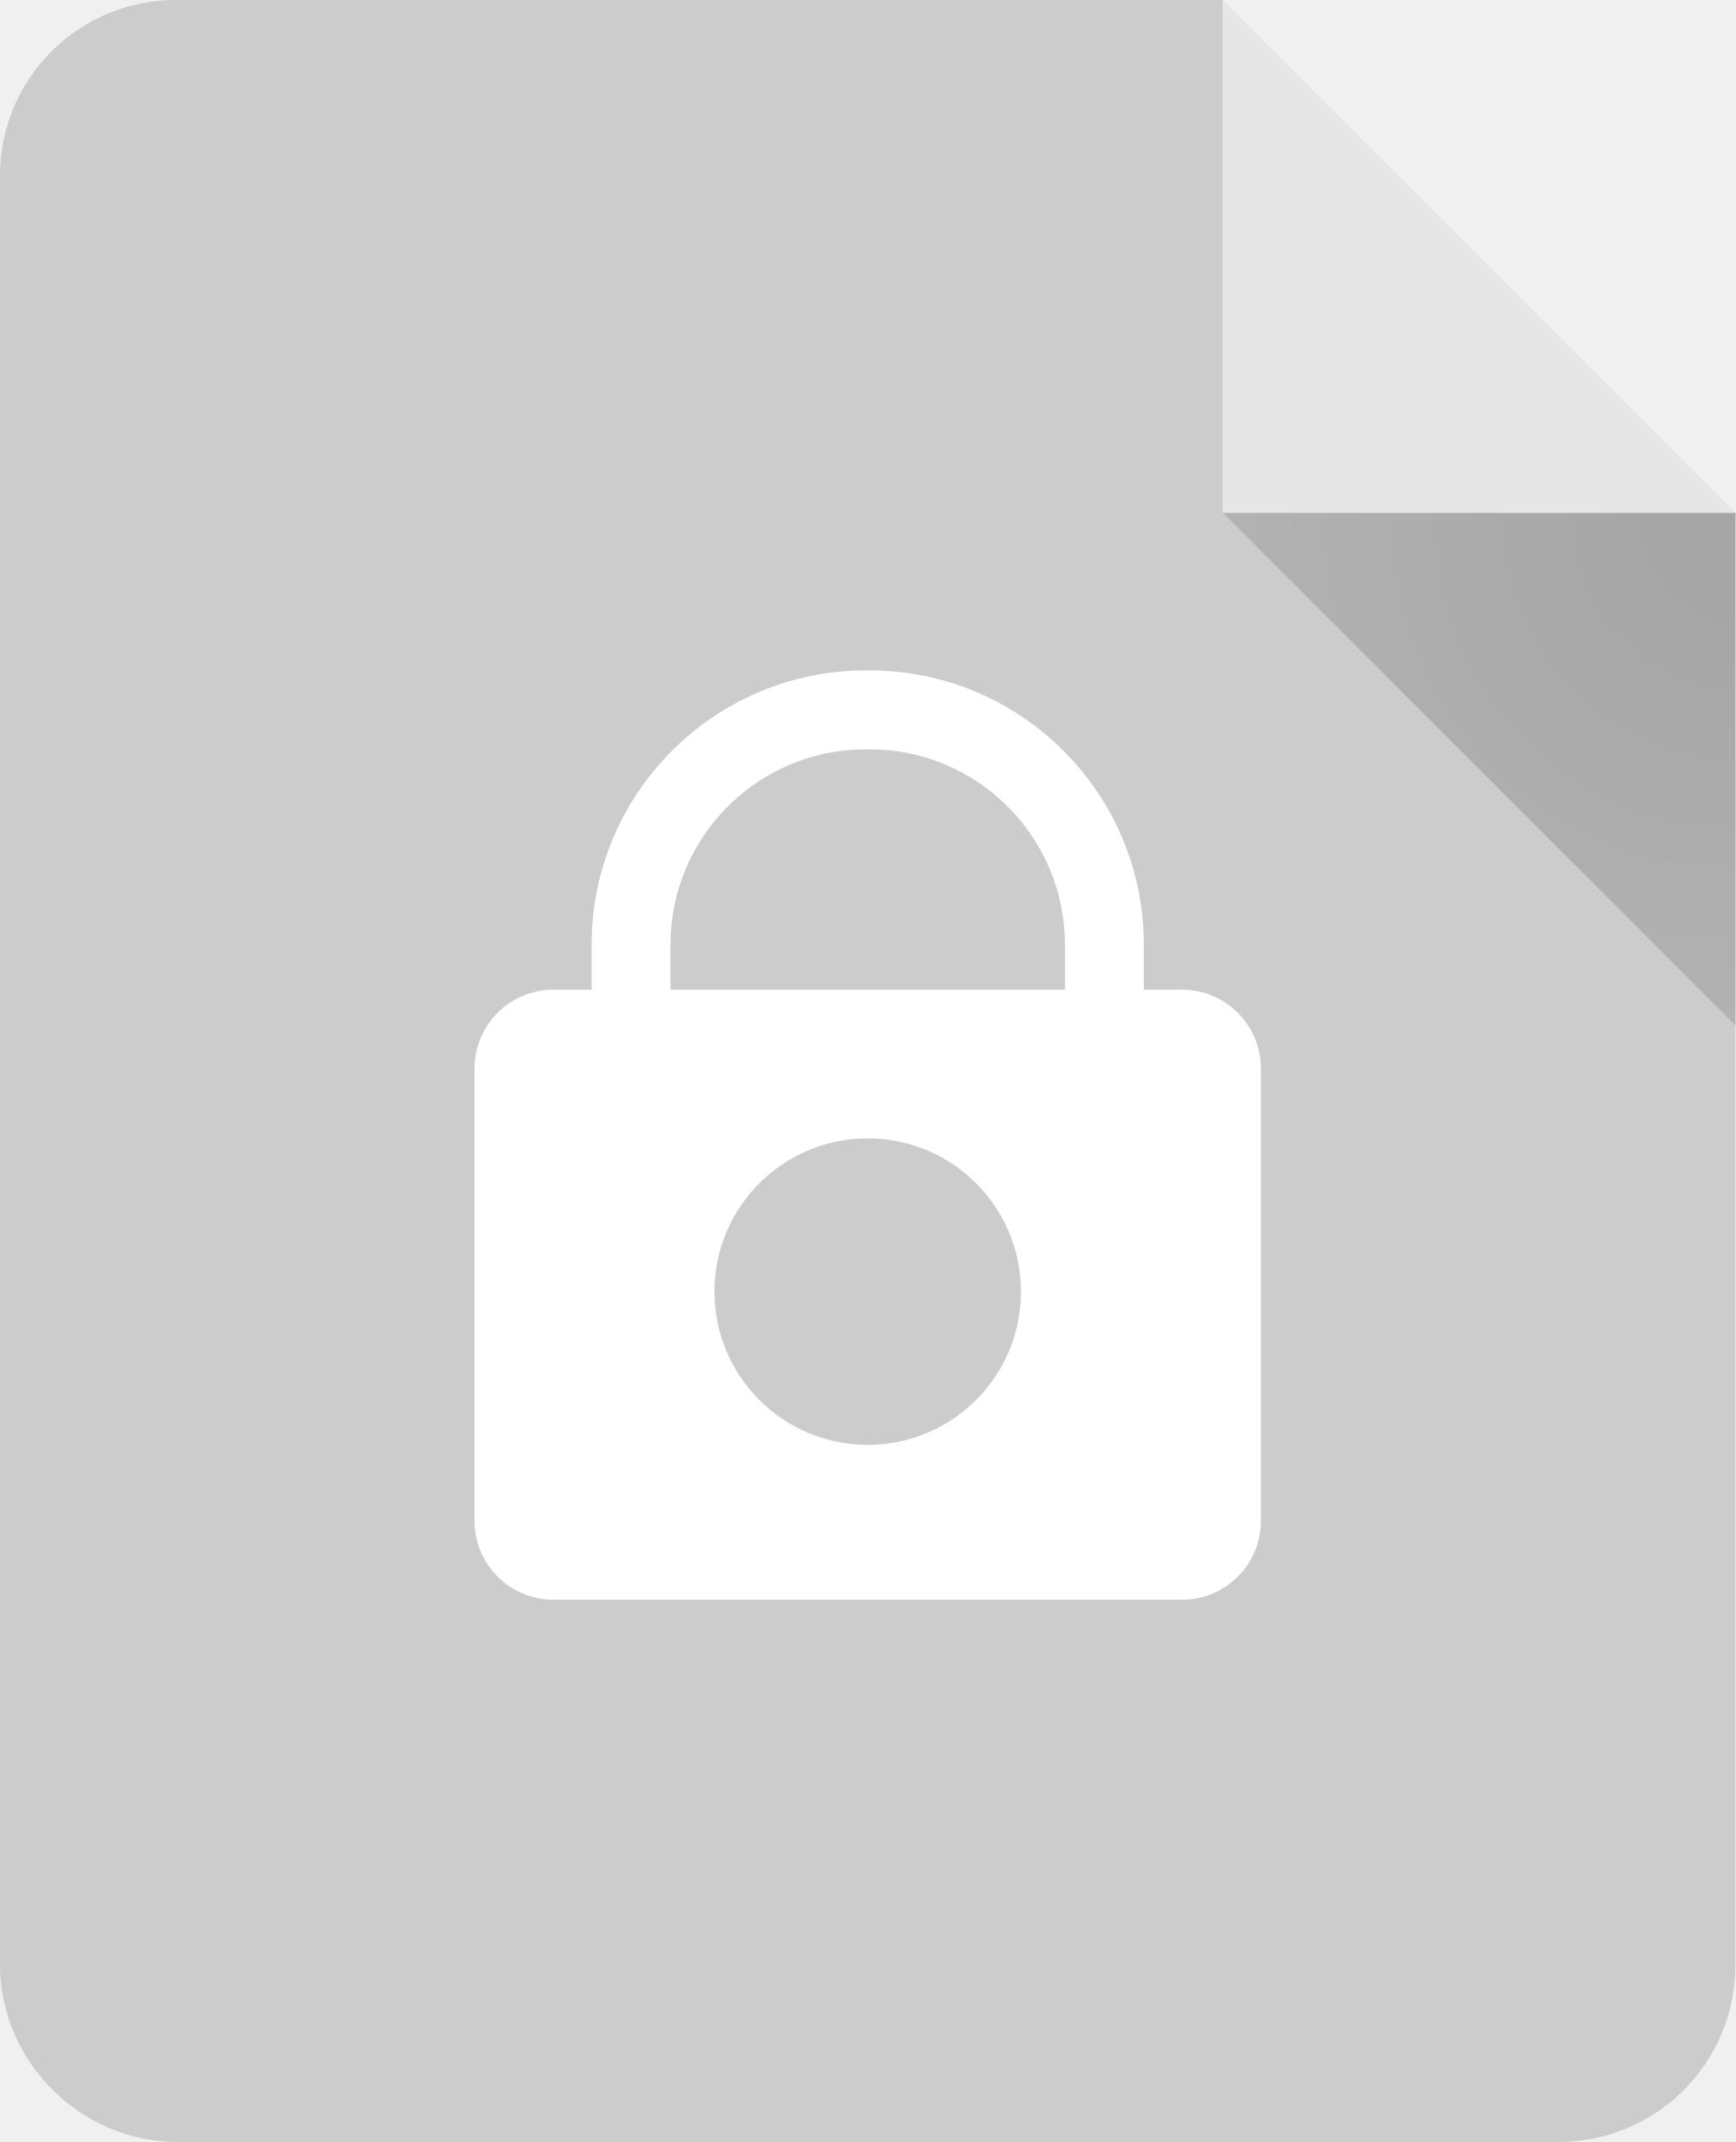
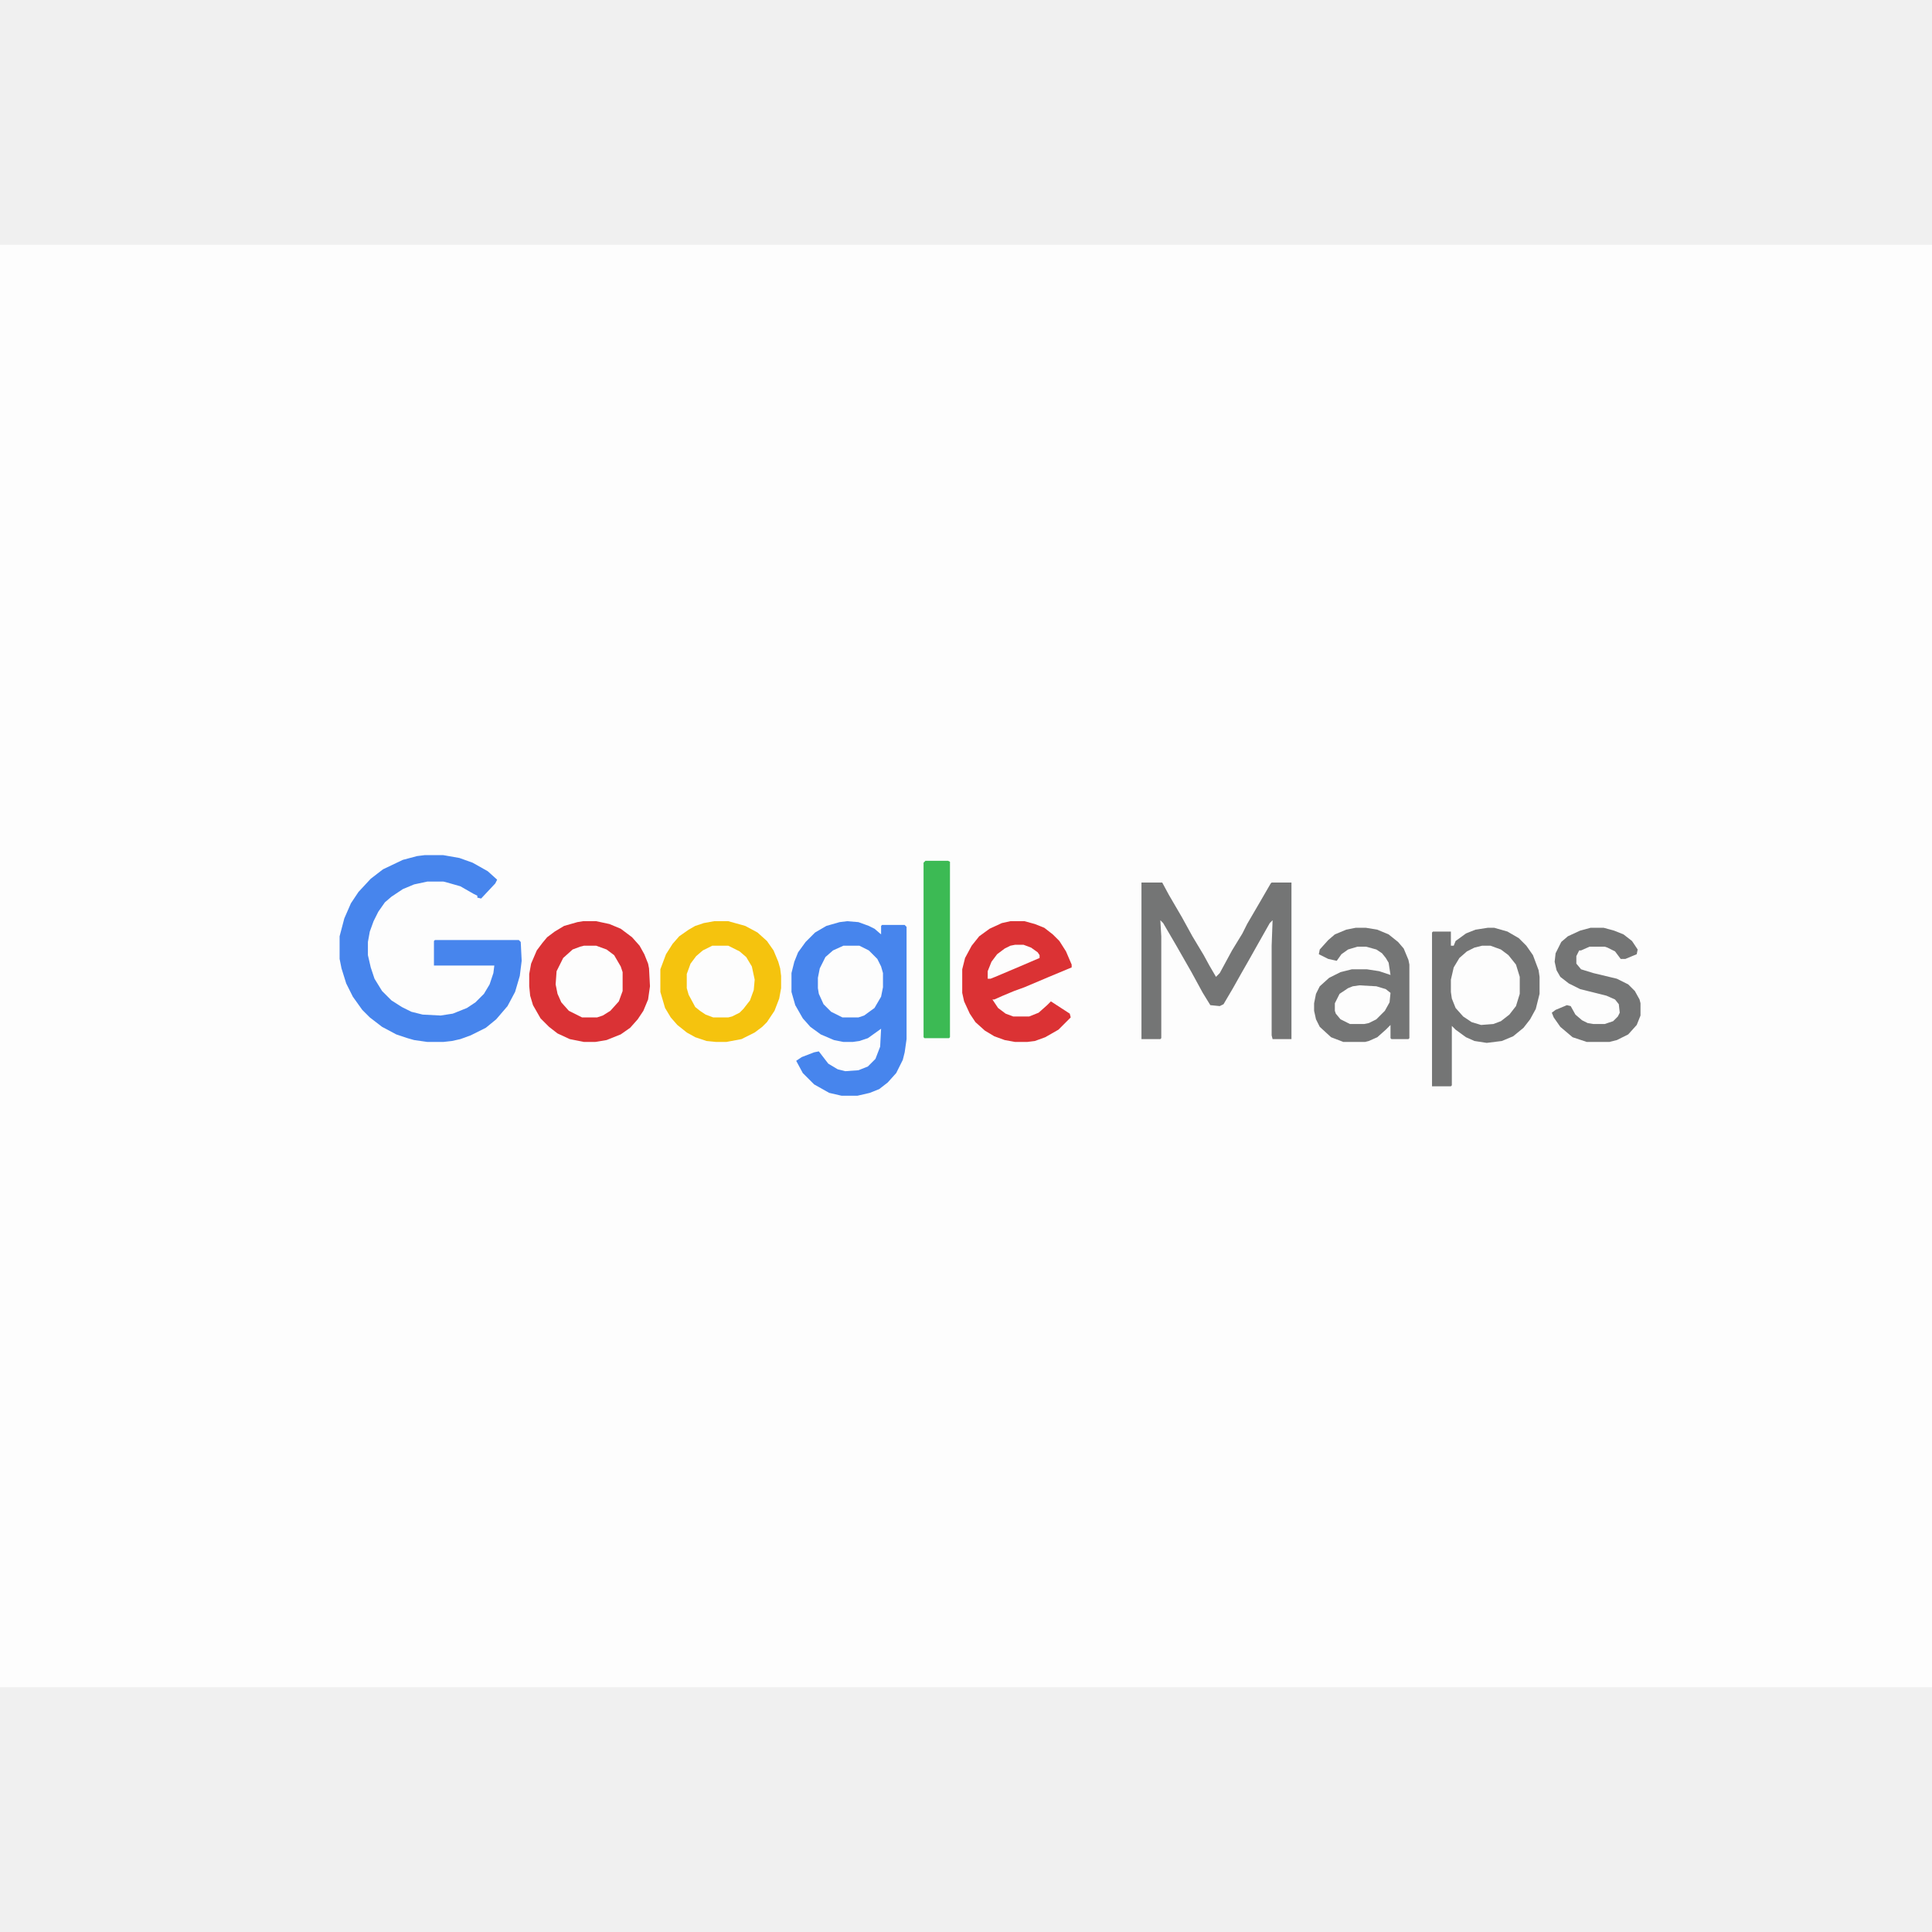
- <svg xmlns="http://www.w3.org/2000/svg" version="1.1" id="Layer_1" x="0px" y="0px" width="128px" height="158px" viewBox="-145.5 214.5 128 158" enable-background="new -145.5 214.5 128 158" xml:space="preserve">
-   <g>
-     <g>
-       <path fill="#CCCCCC" d="M-17.5,252.318h-37.818V214.5h-77.227c-7.154,0-12.955,5.801-12.955,12.954v131.955    c0,7.153,5.938,13.091,13.091,13.091h101.818c7.272,0,13.091-5.818,13.091-13.091V252.318z" />
-     </g>
-   </g>
-   <radialGradient id="SVGID_1_" cx="160.121" cy="-243.62" r="35.886" gradientTransform="matrix(1.1019 0 0 -1.1019 -193.6491 -15.2655)" gradientUnits="userSpaceOnUse">
-     <stop offset="0.15" style="stop-color:#A6A6A6" />
-     <stop offset="1" style="stop-color:#B3B3B3" />
-   </radialGradient>
-   <polygon fill="url(#SVGID_1_)" points="-55.318,252.318 -17.5,252.318 -17.5,290.137 " />
-   <polygon fill="#E6E6E6" points="-17.5,252.318 -55.318,252.318 -55.318,214.5 " />
-   <path fill="#FFFFFF" d="M-52.5,326.682c0,3.214-2.605,5.818-5.818,5.818h-46.364c-3.213,0-5.818-2.604-5.818-5.818v-33.363  c0-3.214,2.605-5.818,5.818-5.818h46.364c3.213,0,5.818,2.604,5.818,5.818V326.682z" />
-   <path fill="#FFFFFF" d="M-61.136,290.137h-5.818v-5.972c0-7.935-6.458-14.393-14.394-14.393h-0.304  c-7.936,0-14.393,6.458-14.393,14.393v5.972h-5.818v-5.972c0-11.146,9.066-20.211,20.212-20.211h0.304  c11.146,0,20.211,9.065,20.211,20.211V290.137z" />
-   <circle fill="#CCCCCC" cx="-81.5" cy="309.773" r="11.304" />
+ <svg xmlns="http://www.w3.org/2000/svg" version="1.1" viewBox="0 0 2048 1529" width="1280" height="1280">
+   <path transform="translate(0)" d="m0 0h2048v1529h-2048z" fill="#FDFDFD" />
+   <path transform="translate(898,717)" d="m0 0 12 1 11 4 6 3 7 6v-9l1-1h24l2 2v119l-2 14-2 8-7 14-9 10-9 7-10 4-13 3h-17l-13-3-16-9-12-12-7-13 6-4 13-5 5-1 10 13 10 6 8 2 14-1 10-4 8-8 5-13 1-19-14 10-9 3-7 1h-10l-10-2-14-6-11-8-8-9-8-14-4-14v-20l3-12 4-10 8-11 10-10 12-7 14-4z" fill="#4785ED" />
+   <path transform="translate(450,647)" d="m0 0h20l17 3 14 5 16 9 10 9-2 4-15 16-4-1v-2l-4-2-14-8-14-4-4-1h-17l-14 3-12 5-12 8-7 6-7 10-5 10-4 11-2 11v14l3 13 4 12 8 13 10 10 11 7 10 5 12 3 19 1 13-2 15-6 9-6 9-9 6-10 4-12 1-8h-64v-26l1-1h89l2 2 1 20-2 16-5 17-8 15-12 14-11 9-16 8-11 4-9 2-9 1h-17l-14-2-7-2-12-4-15-8-13-10-8-8-10-14-7-14-5-16-2-10v-24l5-19 7-16 8-12 13-14 13-10 21-10 15-4z" fill="#4785ED" />
+   <path transform="translate(757,717)" d="m0 0h15l18 5 13 7 10 9 7 10 5 12 2 7 1 8v13l-2 11-5 13-8 12-5 5-8 6-14 7-16 3h-11l-10-1-12-4-9-5-10-8-7-8-6-10-5-17v-24l6-16 7-11 7-8 10-7 7-4 9-3z" fill="#F5C30E" />
+   <path transform="translate(618,717)" d="m0 0h14l14 3 12 5 12 9 8 9 5 9 4 10 1 5 1 19-2 14-5 12-6 9-8 9-10 7-15 6-12 2h-12l-15-3-13-6-9-7-9-9-8-14-3-10-1-10v-13l2-11 6-14 6-8 5-6 8-6 10-6 14-4z" fill="#DA3235" />
+   <path transform="translate(1577,724)" d="m0 0h7l14 4 12 7 8 8 7 10 6 16 1 7v18l-4 16-6 11-7 9-11 9-12 5-16 2-13-2-9-4-11-8-4-4v63l-1 1h-20v-163l1-1h19v15h3l2-5 11-8 10-4z" fill="#747575" />
+   <path transform="translate(1210,676)" d="m0 0h22l7 13 14 24 11 20 12 20 6 11 7 12 4-4 13-24 11-18 5-10 14-24 11-19 1-1h21v166h-20l-1-4v-95l1-27-3 3-13 23-9 16-8 14-9 16-10 17-4 2-10-1-8-13-12-22-16-28-14-24-3-3 1 17v108l-1 1h-20z" fill="#747575" />
+   <path transform="translate(1071,717)" d="m0 0h15l11 3 10 4 9 7 7 7 7 11 6 14v3l-24 10-26 11-11 4-12 5-9 4h-2l6 9 8 6 8 3h17l10-4 9-8 4-4 20 13 1 4-13 13-14 8-11 4-8 1h-13l-11-2-11-4-10-6-10-9-6-9-6-13-2-9v-25l3-12 7-13 8-10 11-8 13-6z" fill="#DB3234" />
+   <path transform="translate(1437,724)" d="m0 0h11l12 2 12 5 10 8 6 7 5 12 1 5v78l-1 1h-18l-1-1v-14l-5 5-9 8-9 4-4 1h-23l-13-5-12-11-4-8-2-9v-8l2-10 4-8 10-9 12-6 12-3h16l13 2 12 4-2-13-3-5-4-5-6-4-11-3h-9l-10 3-7 5-5 7-9-2-10-5 1-5 9-10 7-6 12-5z" fill="#747575" />
+   <path transform="translate(1686,724)" d="m0 0h14l11 3 10 4 9 7 6 9-1 5-12 5h-5l-6-8-8-4-3-1h-16l-9 4h-2l-3 6v8l5 6 13 4 25 6 12 6 7 7 5 9 1 4v13l-4 10-9 10-12 6-8 2h-24l-15-5-13-11-7-10-2-5 4-3 12-5 4 1 5 9 7 6 6 3 6 1h12l9-3 5-5 2-4-1-9-4-5-9-4-28-7-12-6-9-7-4-7-2-9 1-9 6-12 7-6 13-6z" fill="#747575" />
+   <path transform="translate(981,653)" d="m0 0h24l2 1v186l-1 1h-26l-1-1v-185z" fill="#3CBA54" />
+   <path transform="translate(1571,743)" d="m0 0h9l11 4 8 6 8 10 4 13v18l-4 13-7 9-9 7-8 3-13 1-10-3-9-6-8-9-4-10-1-7v-13l3-13 6-10 8-7 8-4z" fill="#FDFDFD" />
+   <path transform="translate(755,743)" d="m0 0h17l12 6 7 6 6 10 3 14-1 11-4 11-7 9-4 4-8 4-4 1h-16l-8-3-6-4-5-4-7-13-2-7v-15l4-11 6-8 7-6z" fill="#FDFDFD" />
+   <path transform="translate(619,743)" d="m0 0h13l11 4 8 6 7 12 2 6v20l-4 11-9 10-8 5-6 2h-16l-14-7-8-9-4-9-2-10 1-14 7-14 10-9 8-3z" fill="#FDFDFD" />
+   <path transform="translate(894,743)" d="m0 0h17l10 5 9 9 4 8 2 7v15l-2 10-7 12-11 8-6 2h-17l-12-6-8-8-5-11-1-6v-11l2-10 6-12 8-7z" fill="#FDFDFD" />
+   <path transform="translate(1441,785)" d="m0 0 18 1 10 3 5 4-1 10-5 9-9 9-8 4-5 1h-15l-10-5-5-6-1-3v-8l5-10 9-6 5-2z" fill="#FDFDFD" />
+   <path transform="translate(1076,742)" d="m0 0h9l8 3 7 5 2 3v3l-21 9-26 11-5 2h-3v-8l4-10 6-8 8-6 6-3z" fill="#FDFDFD" />
</svg>
